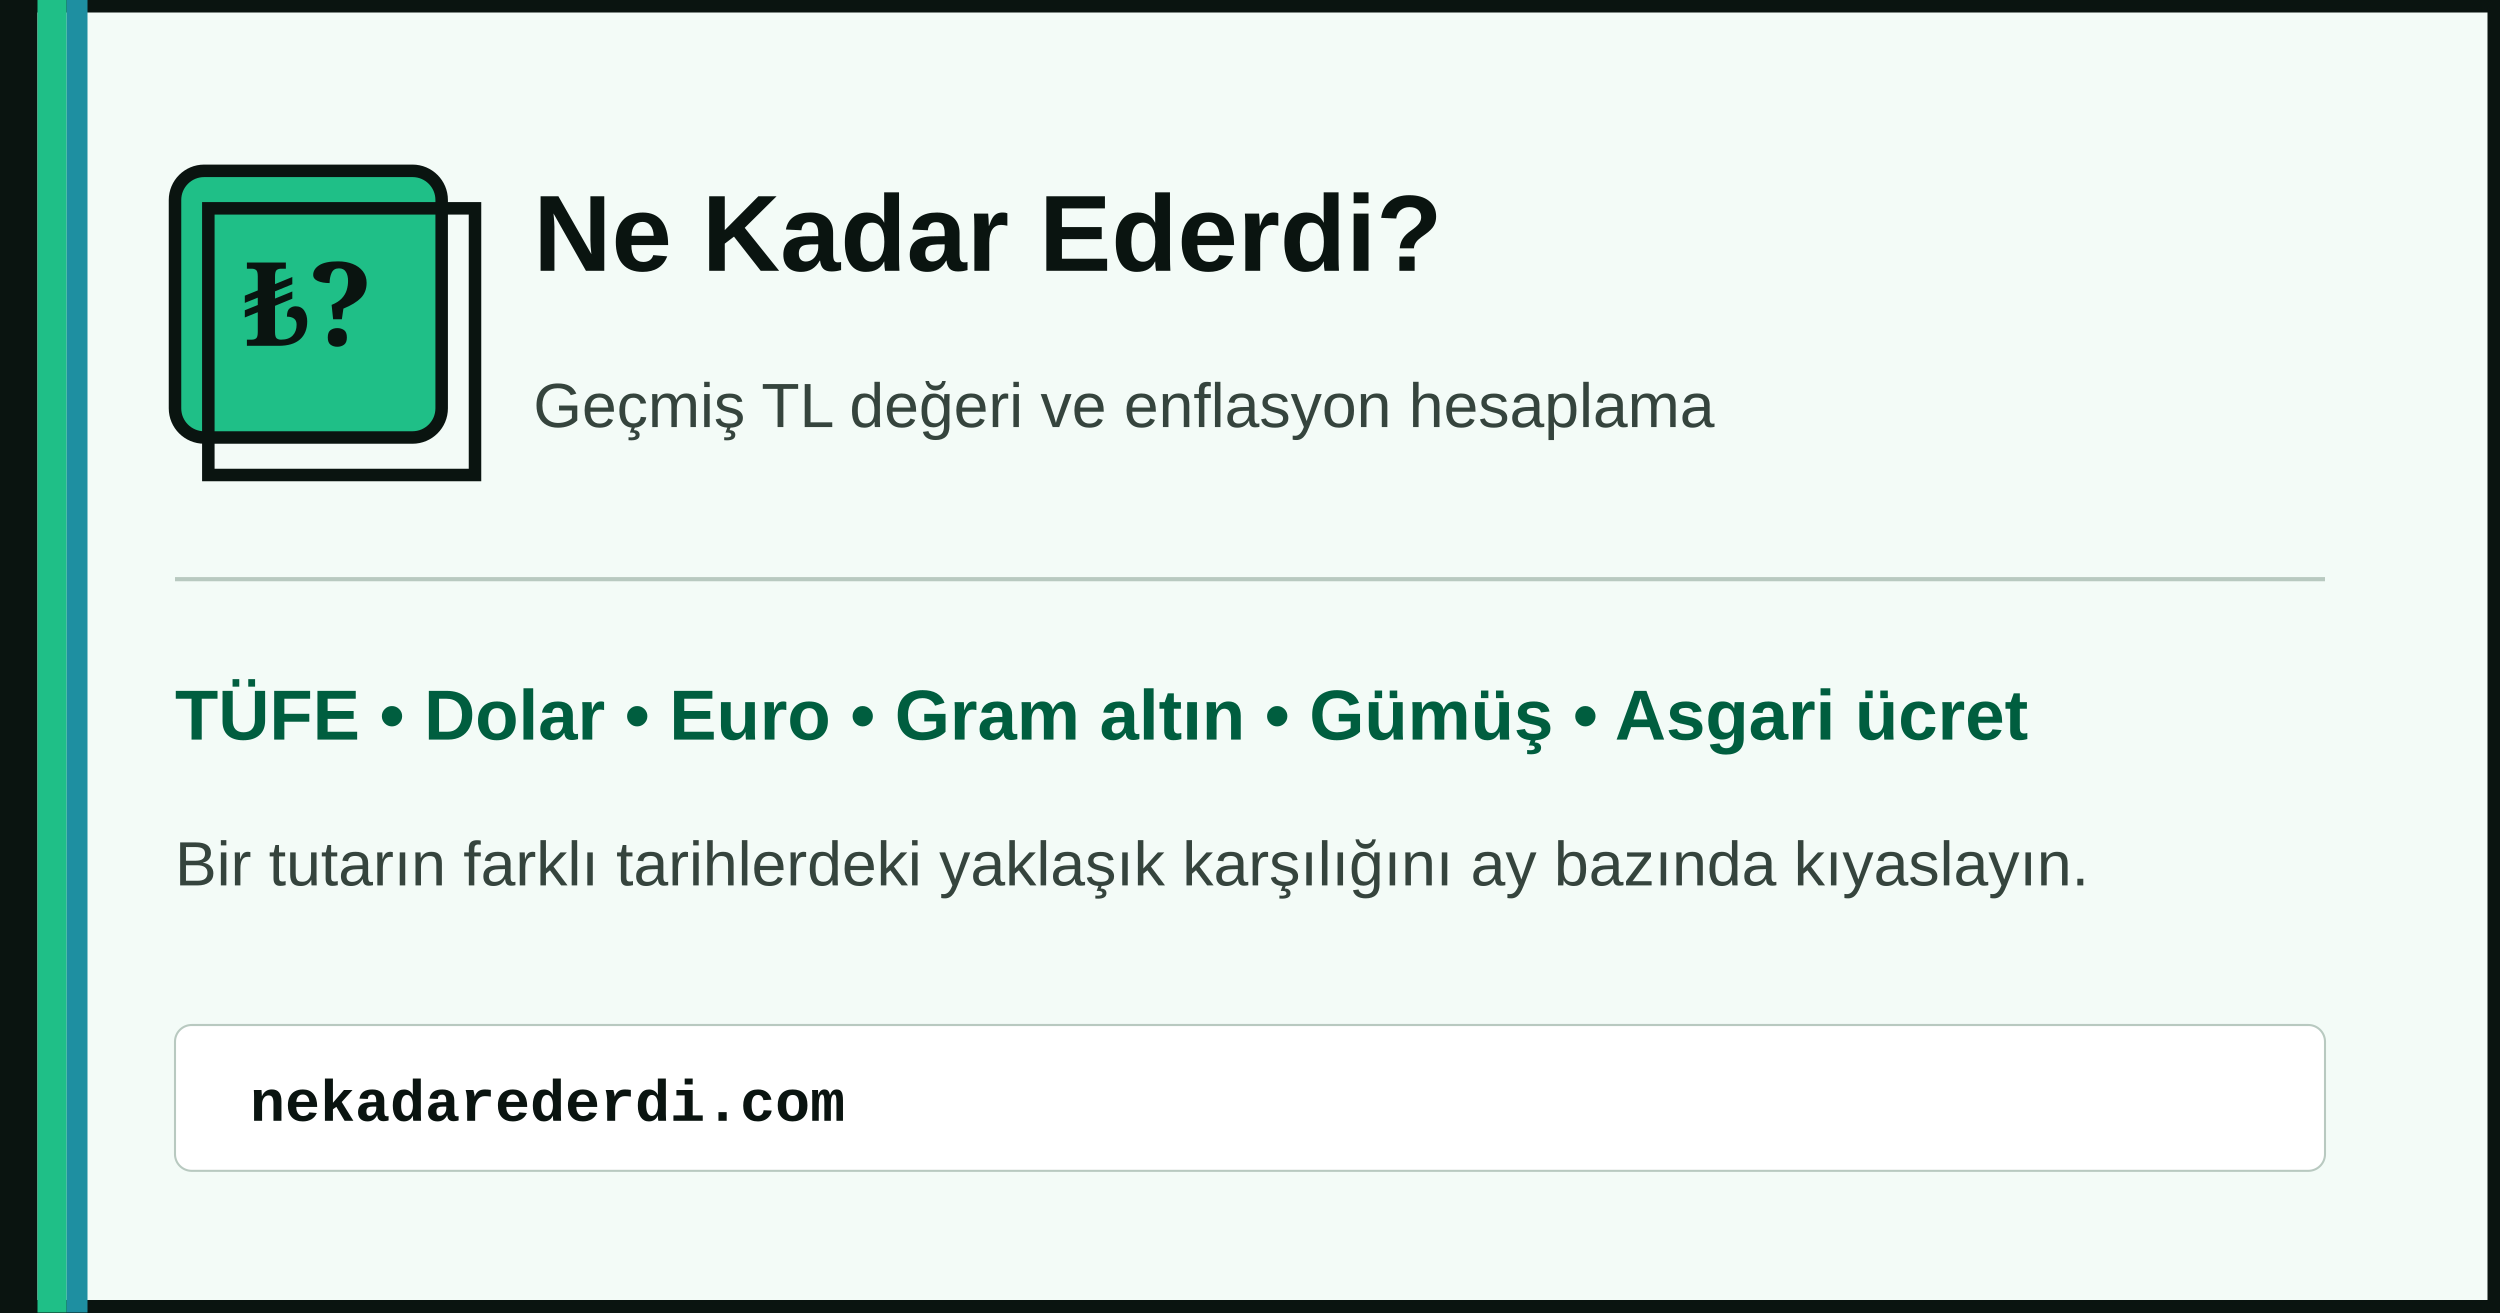
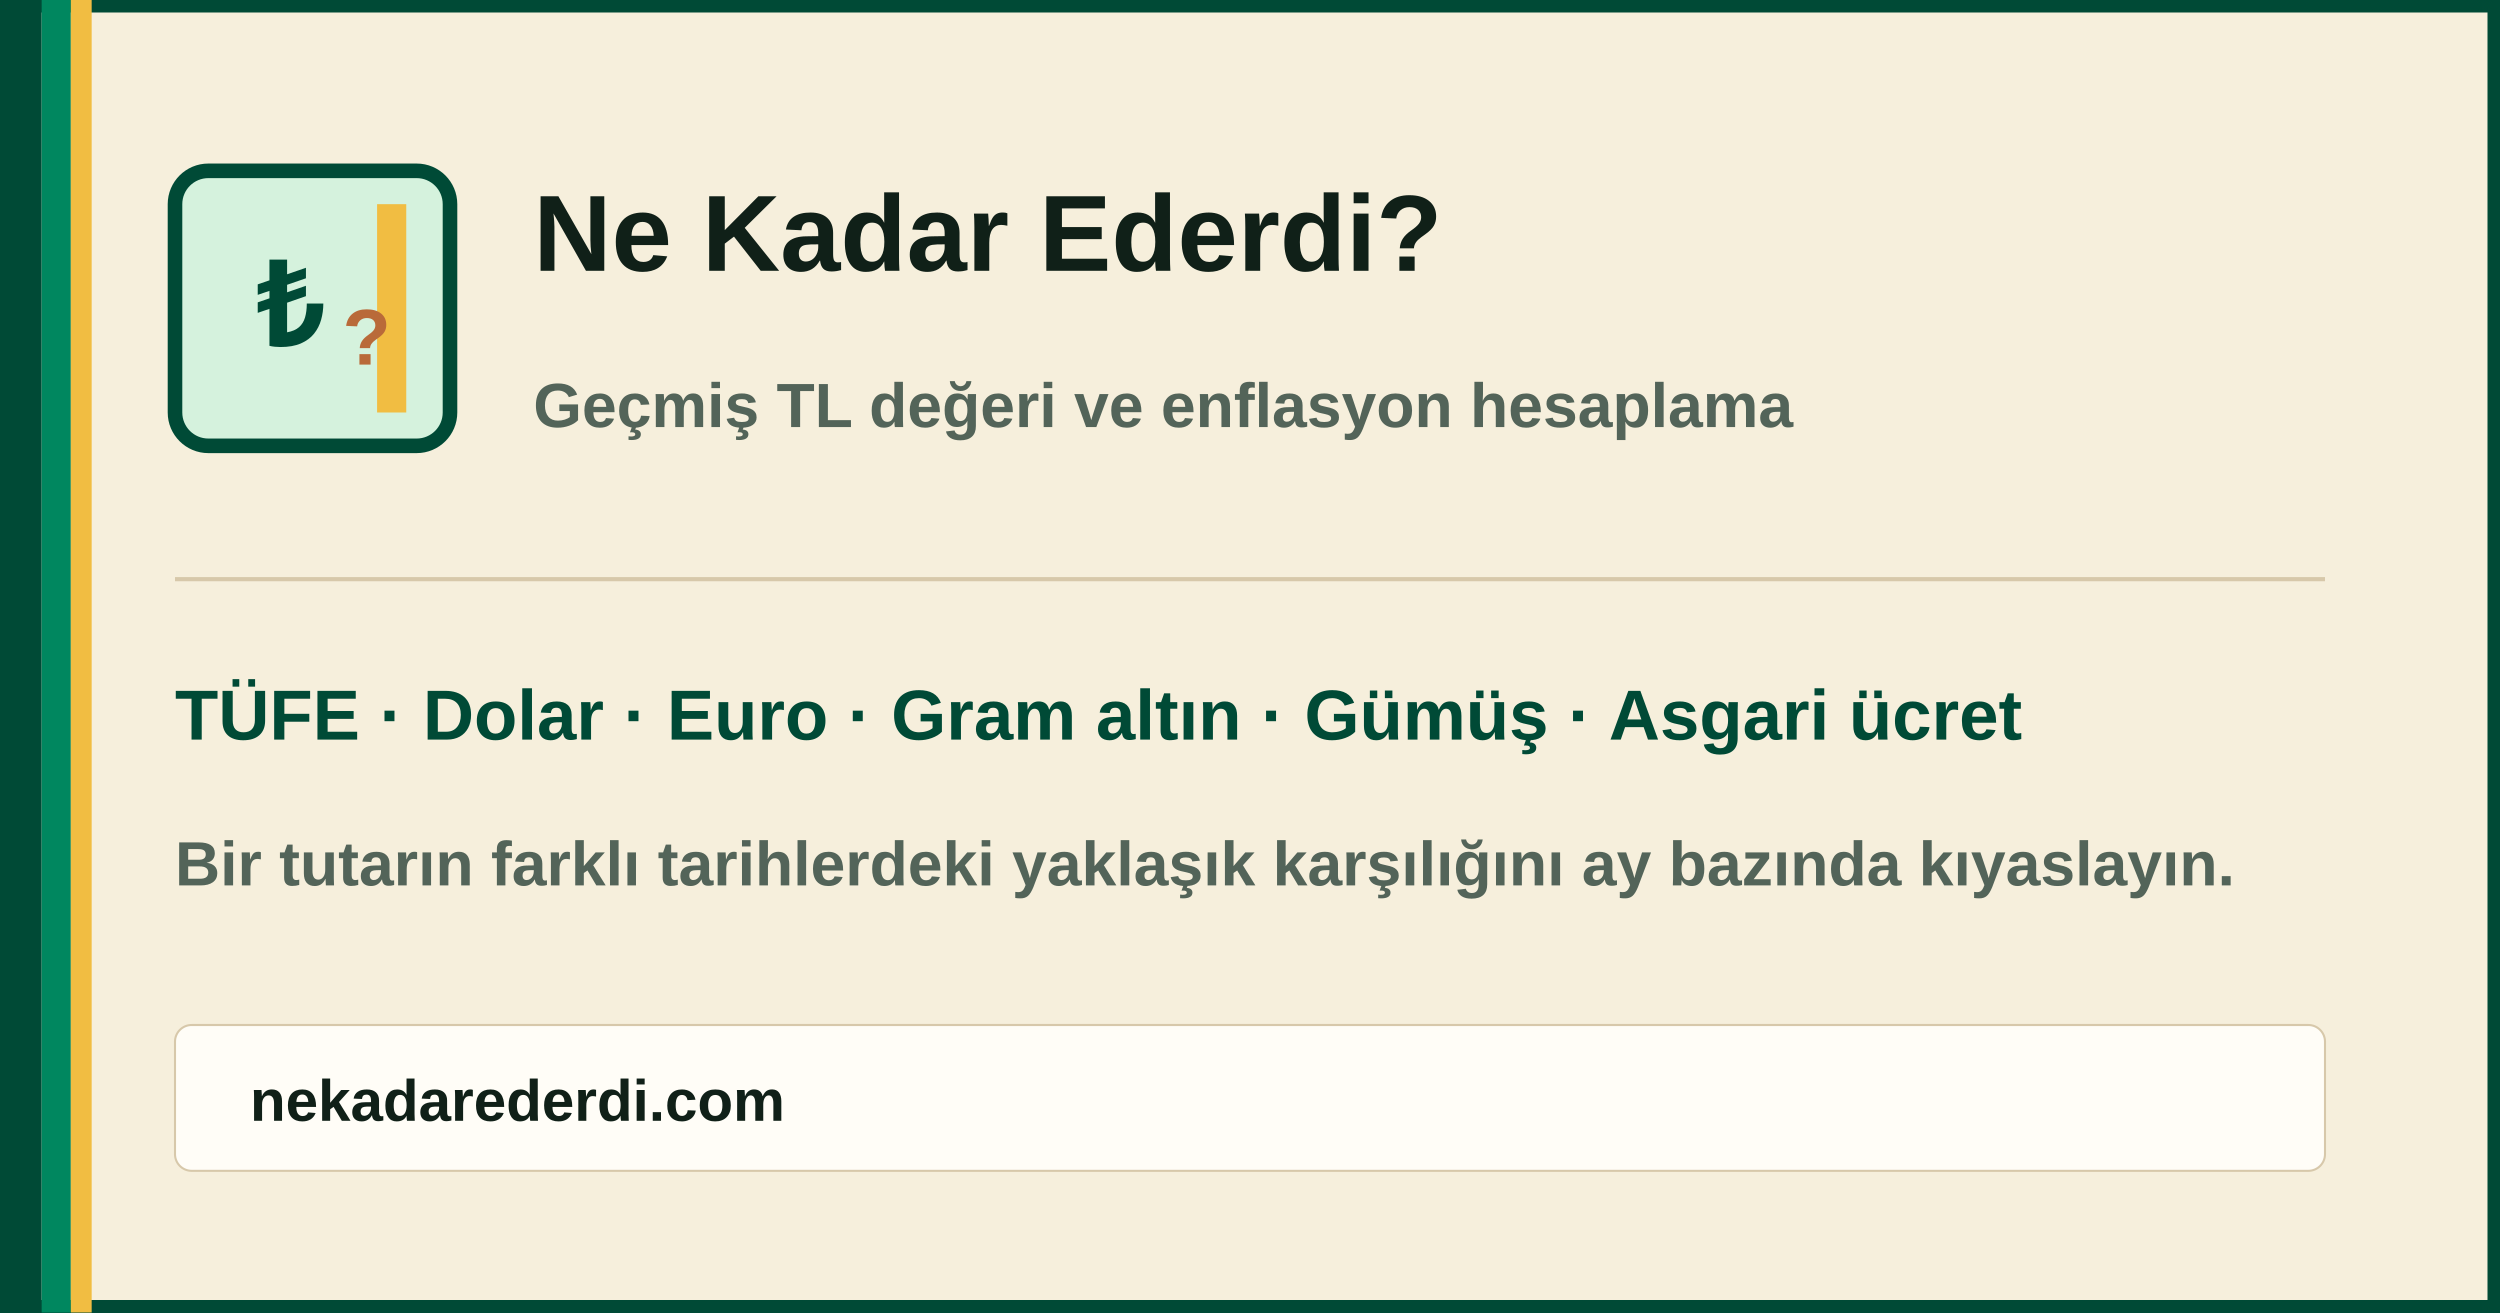
<svg xmlns="http://www.w3.org/2000/svg" width="1200" height="630" viewBox="0 0 1200 630" role="img" aria-labelledby="title desc">
-   <rect width="1200" height="630" fill="#f3fbf7" />
-   <path d="M0 0h1200v630H0z" fill="none" stroke="#0a1410" stroke-width="12" />
-   <path d="M0 0h18v630H0z" fill="#0a1410" />
-   <path d="M18 0h14v630H18z" fill="#1fbf87" />
-   <path d="M32 0h10v630H32z" fill="#1e8fa1" />
-   <rect x="84" y="82" width="128" height="128" rx="14" fill="#1fbf87" stroke="#0a1410" stroke-width="6" />
-   <path d="M92 92h128v128H92z" fill="none" stroke="#0a1410" stroke-width="6" transform="translate(8 8)" />
-   <text x="148" y="166" text-anchor="middle" font-family="Georgia, serif" font-size="56" font-weight="900" fill="#0a1410">₺?</text>
-   <text x="256" y="130" font-family="Arial, sans-serif" font-size="52" font-weight="800" fill="#0a1410">Ne Kadar Ederdi?</text>
-   <text x="256" y="205" font-family="Arial, sans-serif" font-size="30" font-weight="500" fill="#35443d">Geçmiş TL değeri ve enflasyon hesaplama</text>
-   <line x1="84" y1="278" x2="1116" y2="278" stroke="#b8c9c0" stroke-width="2" />
-   <text x="84" y="355" font-family="Arial, sans-serif" font-size="34" font-weight="700" fill="#005e3f">TÜFE • Dolar • Euro • Gram altın • Gümüş • Asgari ücret</text>
-   <text x="84" y="425" font-family="Arial, sans-serif" font-size="30" font-weight="500" fill="#35443d">Bir tutarın farklı tarihlerdeki yaklaşık karşılığını ay bazında kıyaslayın.</text>
-   <rect x="84" y="492" width="1032" height="70" rx="8" fill="#ffffff" stroke="#b8c9c0" />
-   <text x="120" y="538" font-family="Courier New, monospace" font-size="28" font-weight="700" fill="#0a1410">nekadarederdi.com</text>
+   <rect width="1200" height="630" fill="#F6EFDC" />
+   <path d="M0 0h1200v630H0z" fill="none" stroke="#004A36" stroke-width="12" />
+   <path d="M0 0h20v630H0z" fill="#004A36" />
+   <path d="M20 0h14v630H20z" fill="#00875F" />
+   <path d="M34 0h10v630H34z" fill="#F1BD42" />
+   <rect x="84" y="82" width="132" height="132" rx="16" fill="#D5F2DD" stroke="#004A36" stroke-width="7" />
+   <path d="M188 98v100" stroke="#F1BD42" stroke-width="14" />
+   <text x="140" y="166" text-anchor="middle" font-family="Space Grotesk, Arial, sans-serif" font-size="58" font-weight="800" fill="#004A36">₺</text>
+   <text x="176" y="175" text-anchor="middle" font-family="Space Grotesk, Arial, sans-serif" font-size="38" font-weight="800" fill="#B96A39">?</text>
+   <text x="256" y="130" font-family="Space Grotesk, Arial, sans-serif" font-size="52" font-weight="800" fill="#102018">Ne Kadar Ederdi?</text>
+   <text x="256" y="205" font-family="Manrope, Arial, sans-serif" font-size="30" font-weight="600" fill="#536459">Geçmiş TL değeri ve enflasyon hesaplama</text>
+   <line x1="84" y1="278" x2="1116" y2="278" stroke="#D7C8AA" stroke-width="2" />
+   <text x="84" y="355" font-family="Space Grotesk, Arial, sans-serif" font-size="34" font-weight="700" fill="#004A36">TÜFE · Dolar · Euro · Gram altın · Gümüş · Asgari ücret</text>
+   <text x="84" y="425" font-family="Manrope, Arial, sans-serif" font-size="30" font-weight="600" fill="#536459">Bir tutarın farklı tarihlerdeki yaklaşık karşılığını ay bazında kıyaslayın.</text>
+   <rect x="84" y="492" width="1032" height="70" rx="8" fill="#FFFDF7" stroke="#D7C8AA" />
+   <text x="120" y="538" font-family="Space Grotesk, Arial, sans-serif" font-size="28" font-weight="700" fill="#102018">nekadarederdi.com</text>
</svg>
